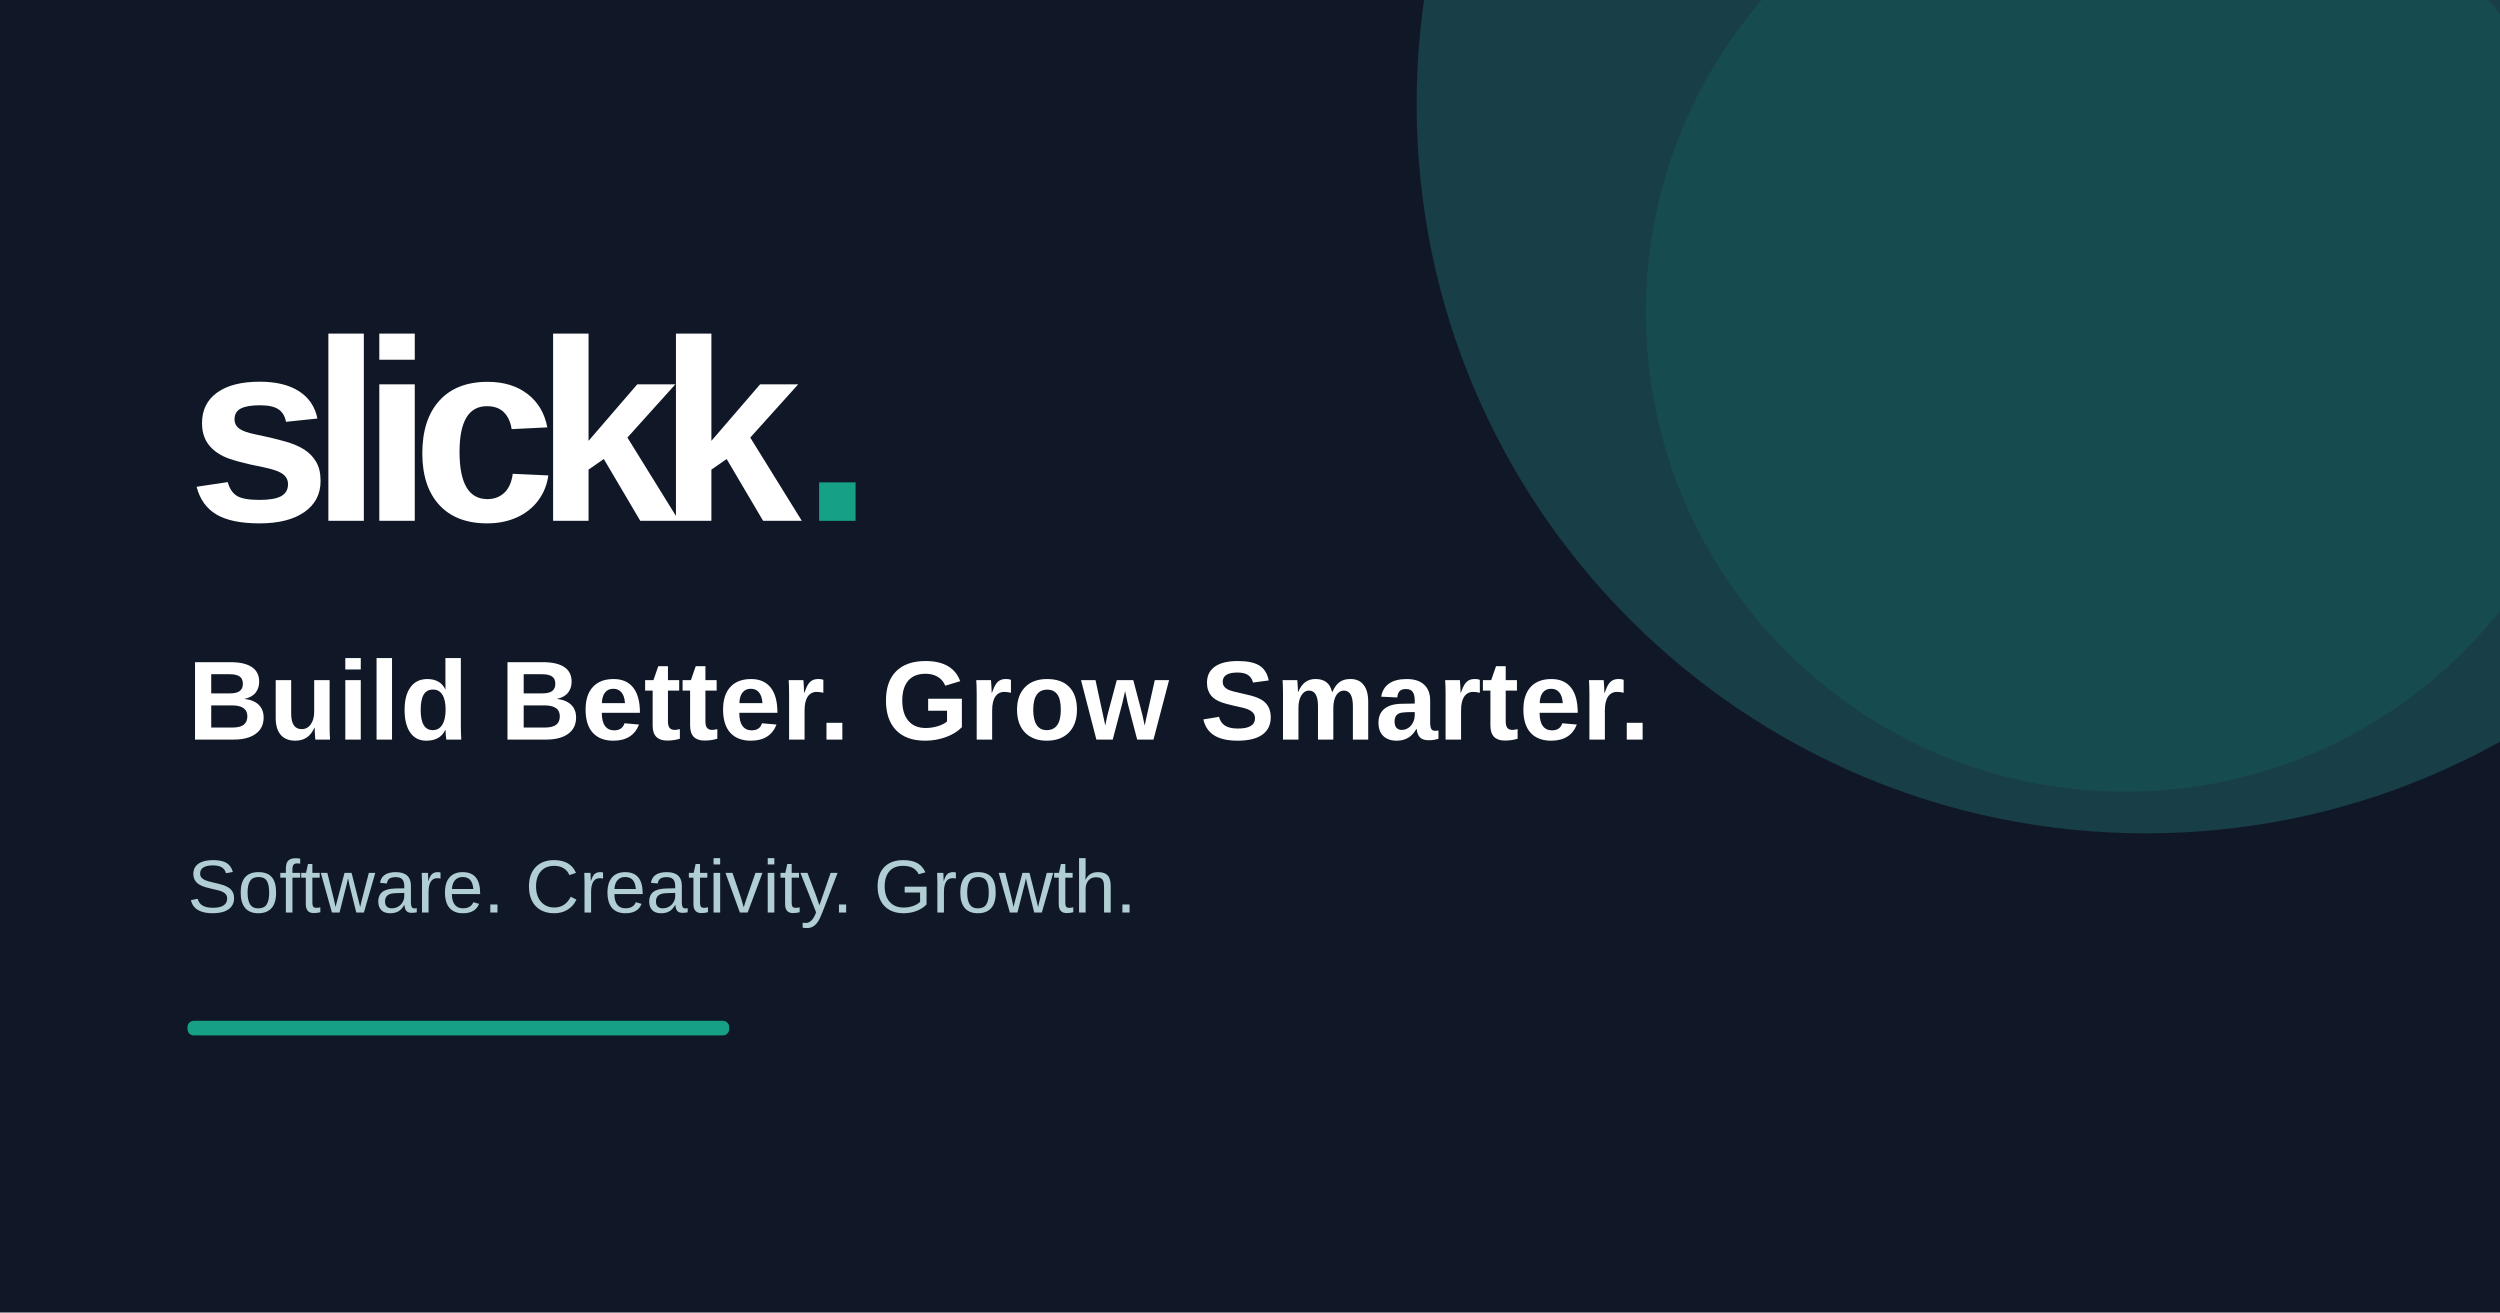
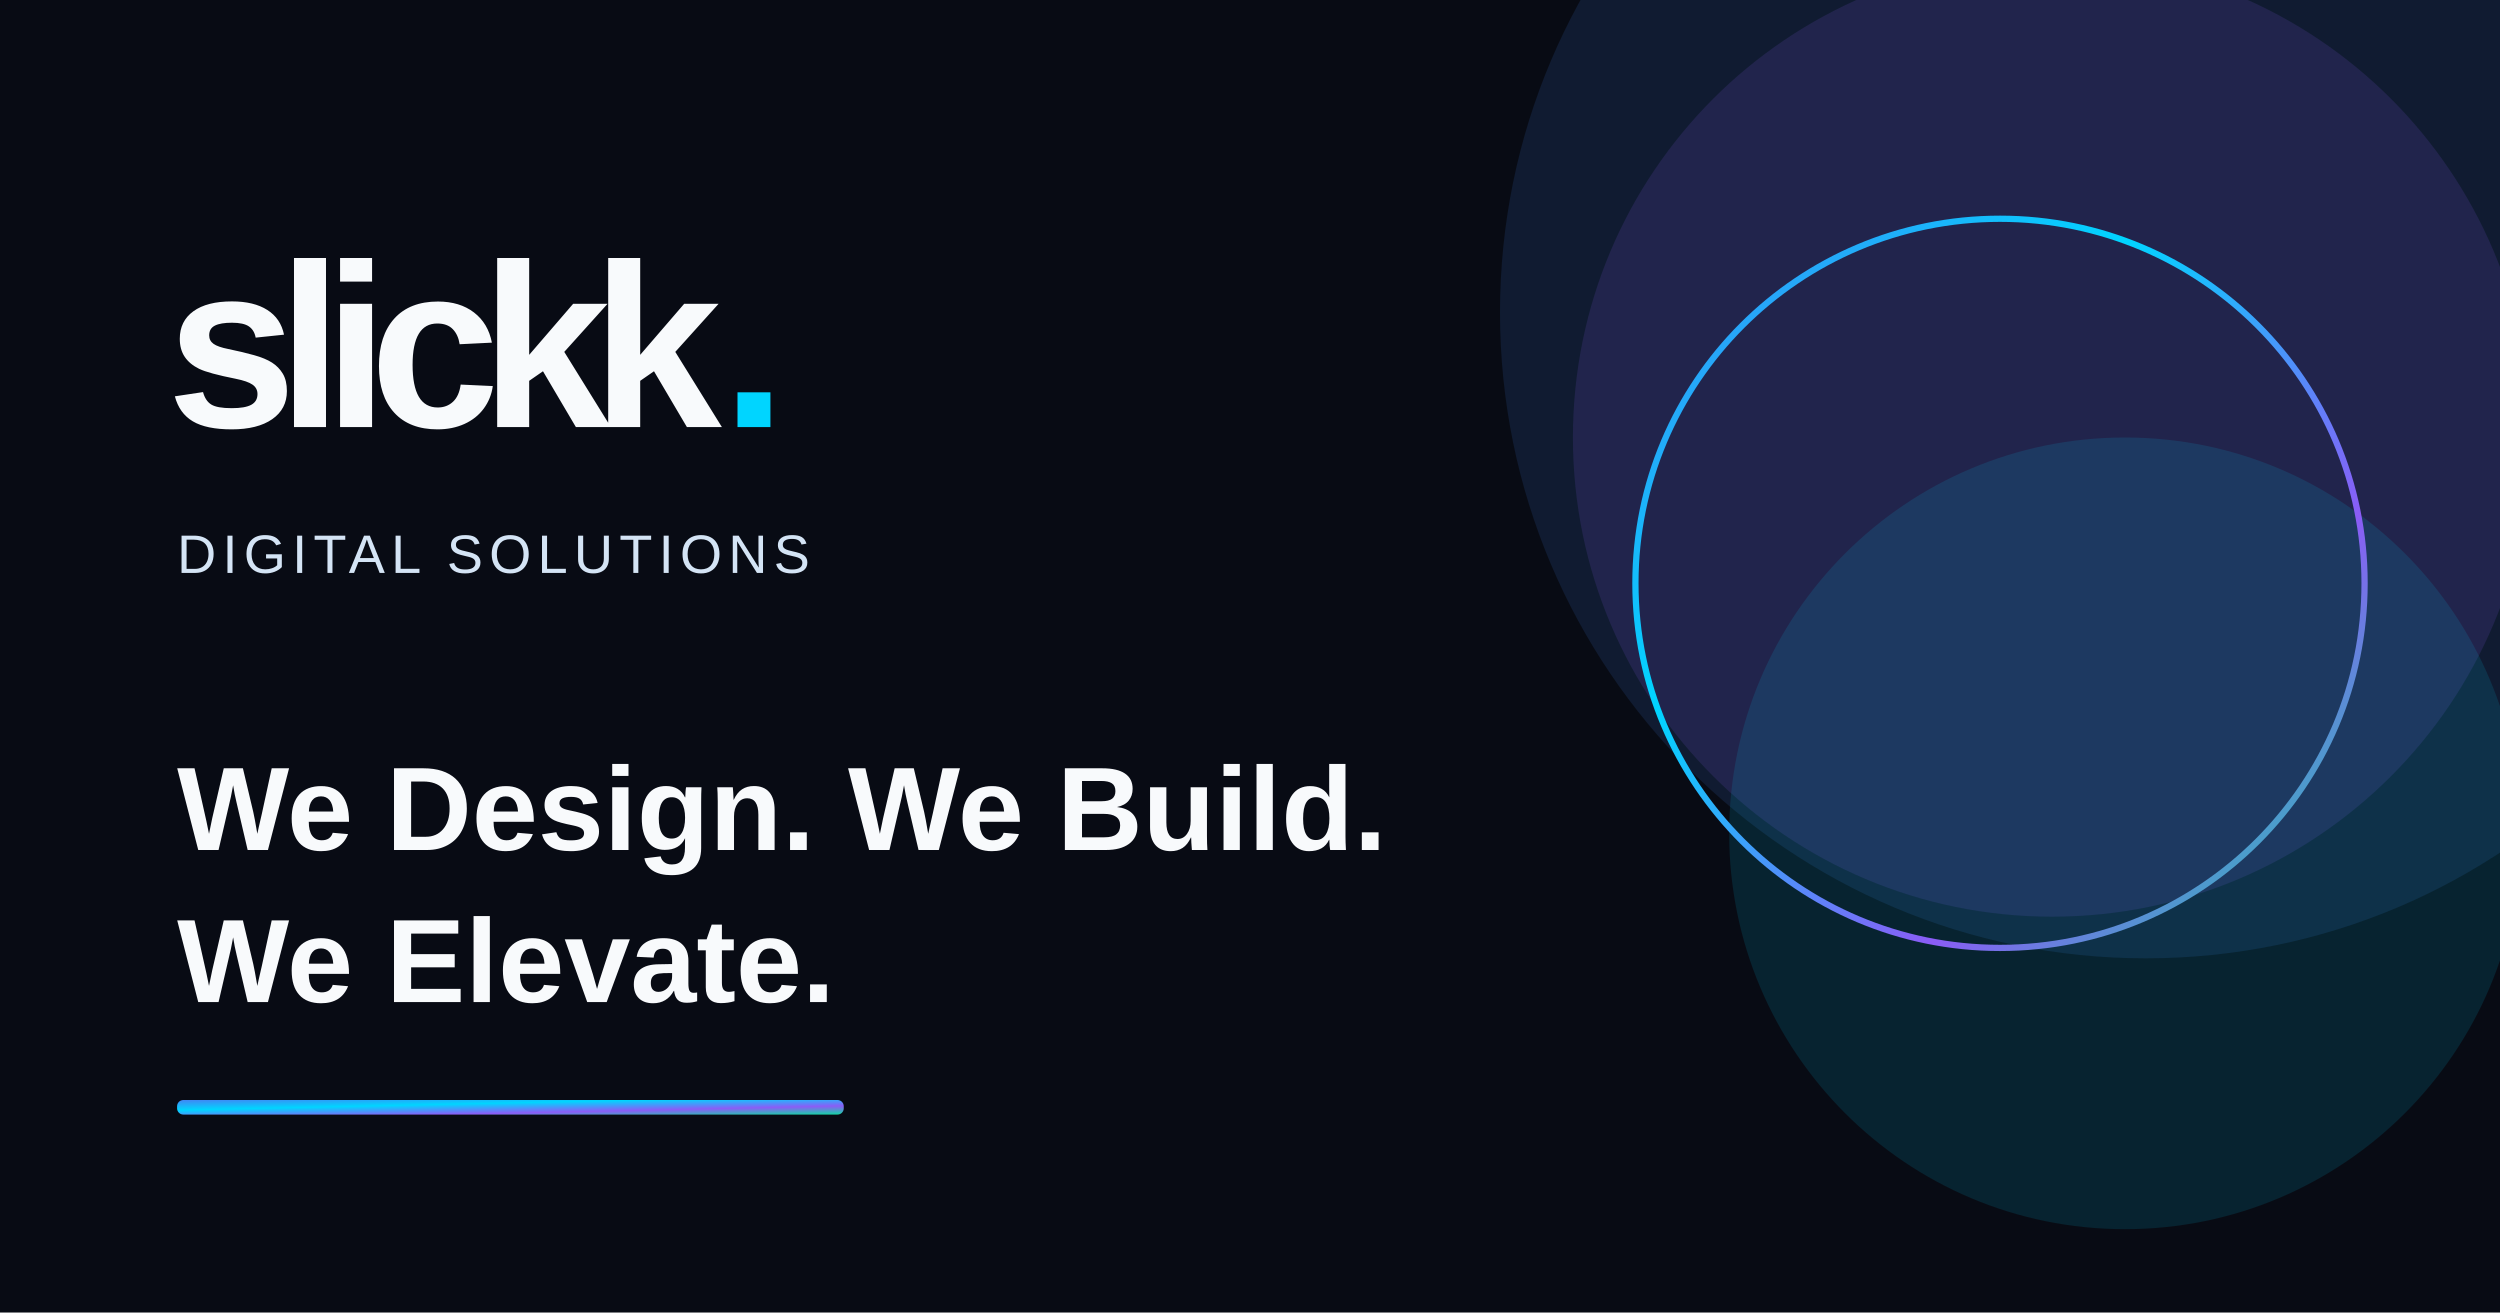
<svg xmlns="http://www.w3.org/2000/svg" width="1200" height="630" viewBox="0 0 1200 630">
-   <rect width="1200" height="630" fill="#101827" />
-   <circle cx="1030" cy="50" r="350" fill="#183e48" />
-   <circle cx="1020" cy="150" r="230" fill="#145a56" opacity=".5" />
-   <text x="90" y="250" font-family="Arial, sans-serif" font-size="124" font-weight="800" fill="#ffffff" letter-spacing="-10">slickk<tspan fill="#16a085">.</tspan>
+   <defs>
+     <linearGradient id="g" x1="0" y1="0" x2="1" y2="1">
+       <stop stop-color="#4285f4" />
+       <stop offset=".35" stop-color="#00d5ff" />
+       <stop offset=".7" stop-color="#8b5cf6" />
+       <stop offset="1" stop-color="#10d9a3" />
+     </linearGradient>
+   </defs>
+   <rect width="1200" height="630" fill="#080b14" />
+   <circle cx="1030" cy="150" r="310" fill="#4285f4" opacity=".13" />
+   <circle cx="985" cy="210" r="230" fill="#8b5cf6" opacity=".14" />
+   <circle cx="1020" cy="400" r="190" fill="#00d5ff" opacity=".12" />
+   <circle cx="960" cy="280" r="175" fill="none" stroke="url(#g)" stroke-width="3" />
+   <text x="80" y="205" font-family="Arial,sans-serif" font-size="112" font-weight="800" fill="#f8fafc" letter-spacing="-9">slickk<tspan fill="#00d5ff">.</tspan>
  </text>
-   <text x="90" y="355" font-family="Arial, sans-serif" font-size="54" font-weight="700" fill="#ffffff">Build Better. Grow Smarter.</text>
-   <text x="90" y="438" font-family="Arial, sans-serif" font-size="36" fill="#b0ced3">Software. Creativity. Growth.</text>
-   <rect x="90" y="490" width="260" height="7" rx="3" fill="#16a085" />
+   <text x="85" y="275" font-family="Arial,sans-serif" font-size="26" fill="#d4e4f5" letter-spacing="3">DIGITAL SOLUTIONS</text>
+   <text x="85" y="408" font-family="Arial,sans-serif" font-size="57" fill="#f8fafc" font-weight="700">We Design. We Build.</text>
+   <text x="85" y="481" font-family="Arial,sans-serif" font-size="57" fill="#f8fafc" font-weight="700">We Elevate.</text>
+   <rect x="85" y="528" width="320" height="7" rx="3" fill="url(#g)" />
</svg>
